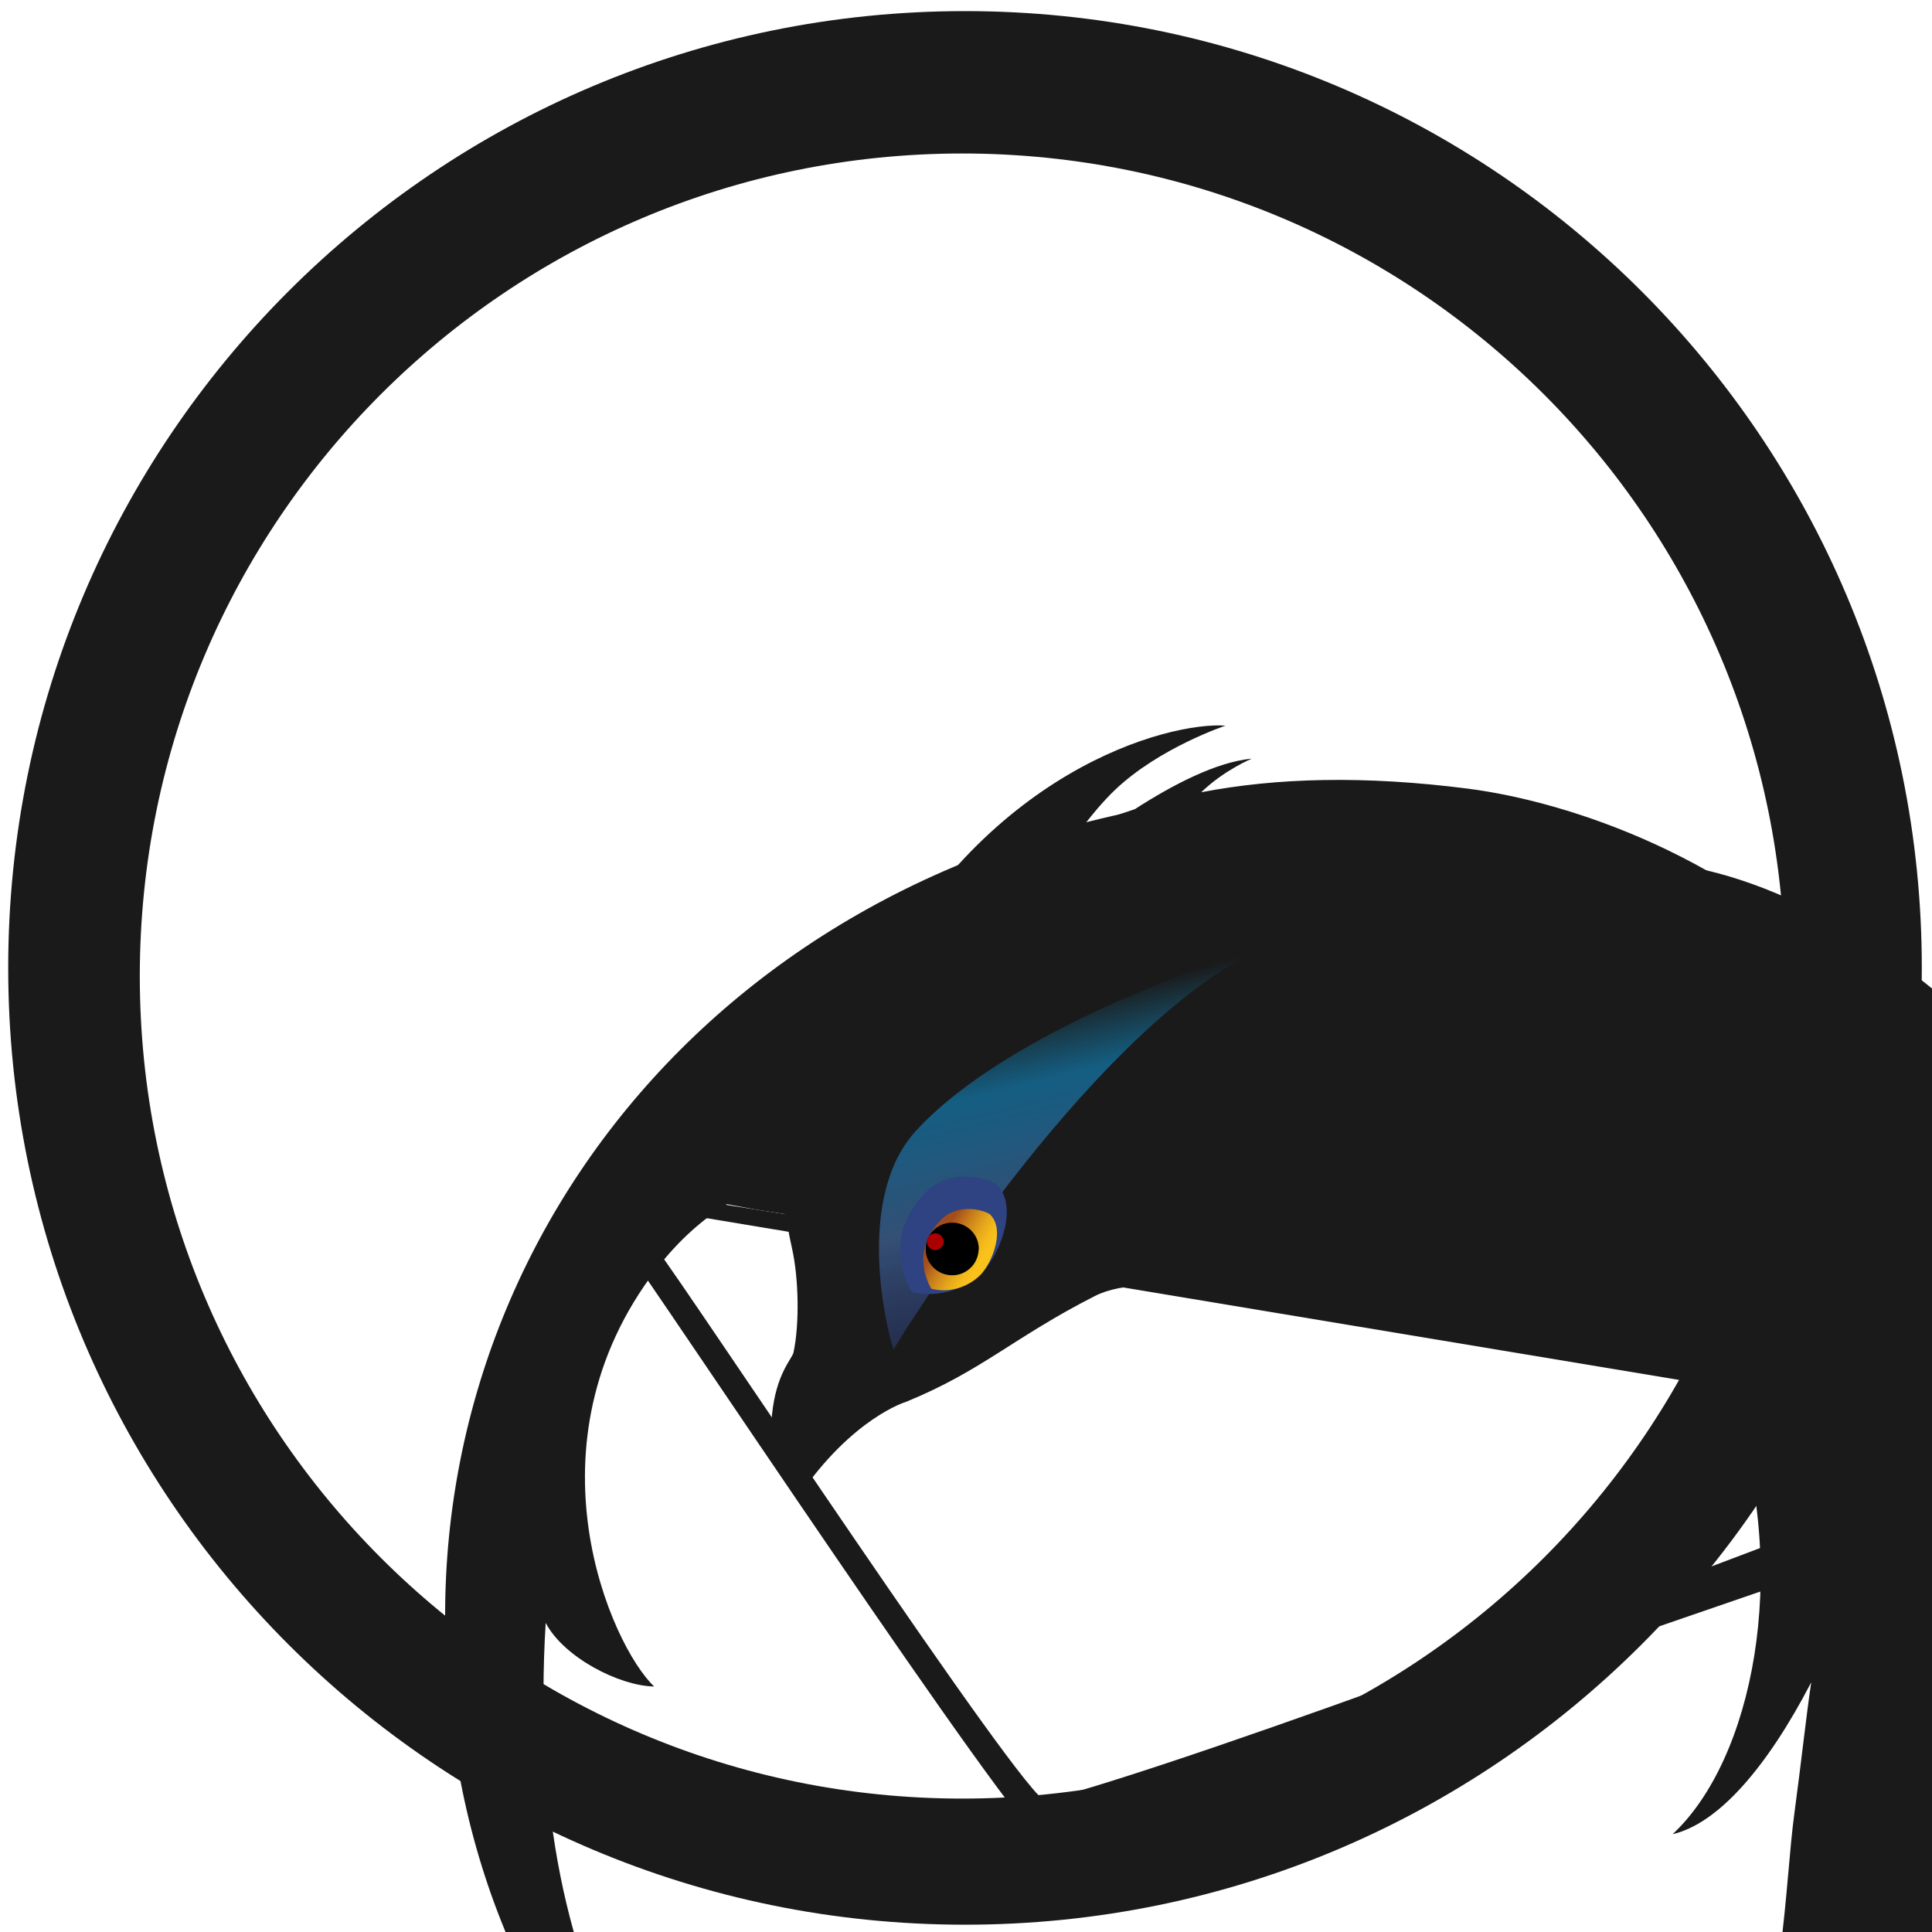
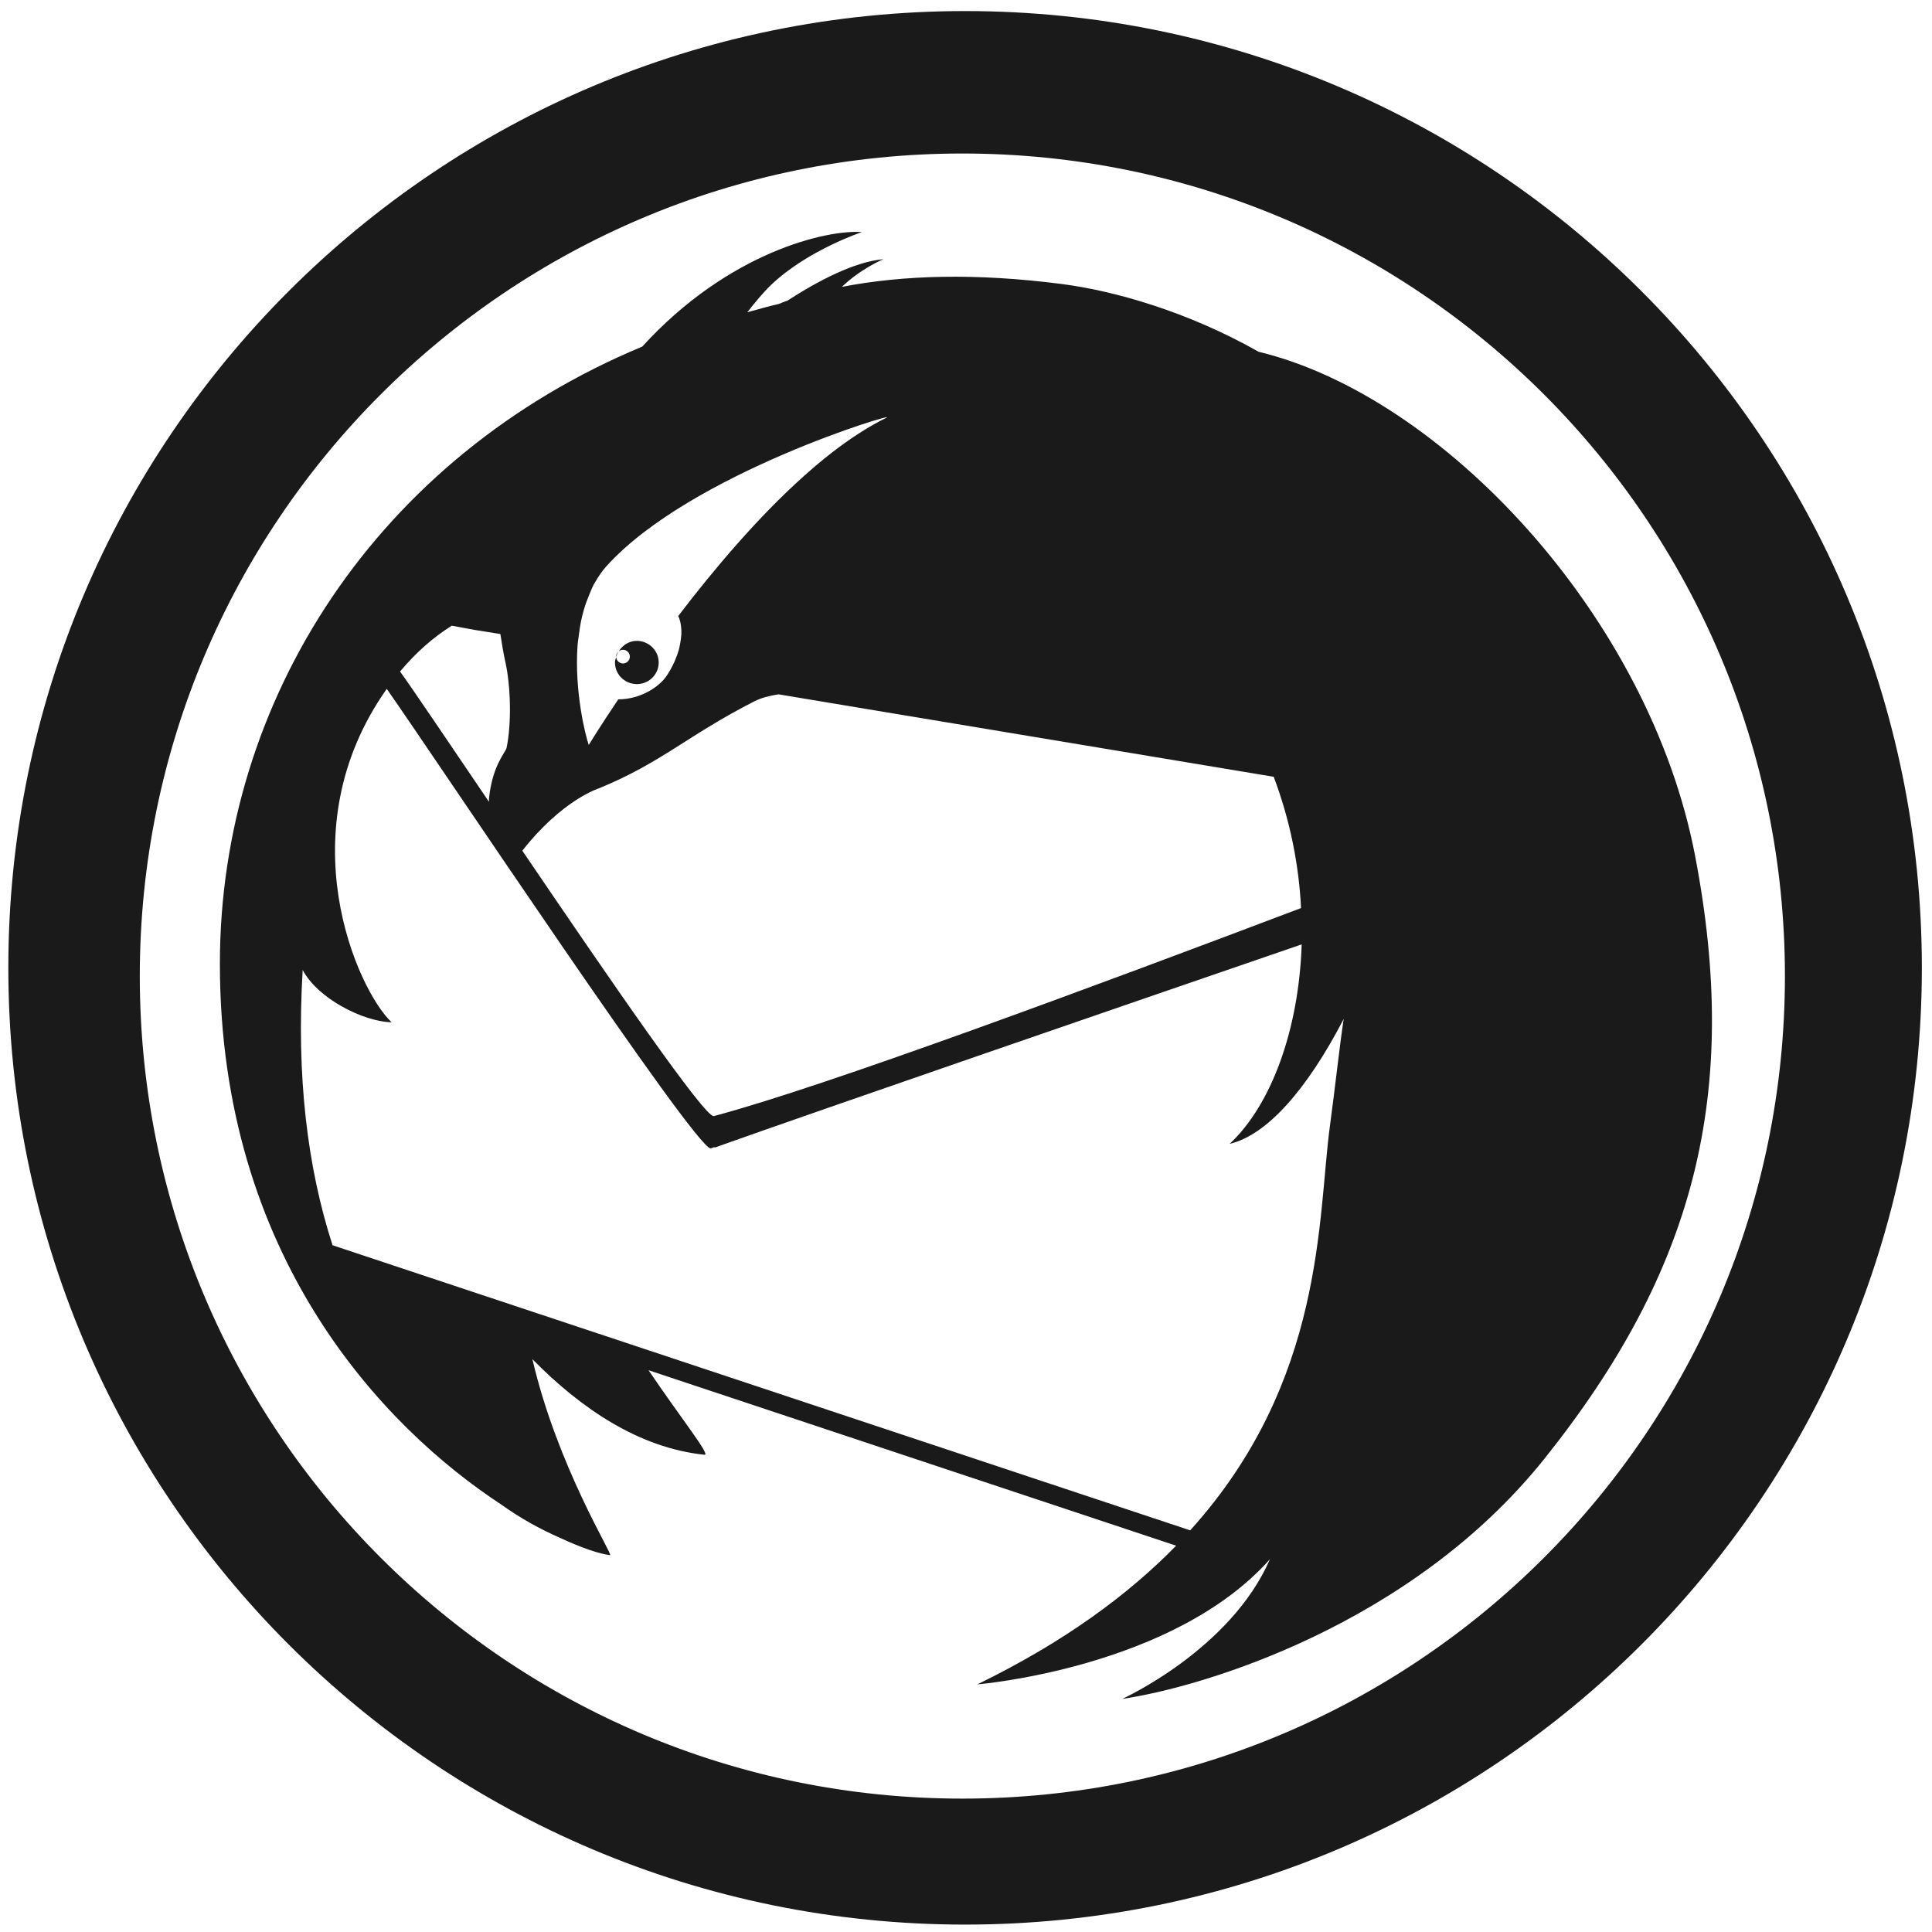
<svg xmlns="http://www.w3.org/2000/svg" width="48" height="48" viewBox="0 0 12.7 12.7" version="1.1" id="svg829">
  <defs id="defs823">
    <linearGradient id="linearGradient2252">
      <stop style="stop-color:#ffffff;stop-opacity:1;" offset="0" id="stop2254" />
      <stop style="stop-color:#d0d0d0;stop-opacity:1;" offset="1" id="stop2256" />
    </linearGradient>
    <linearGradient id="SVGID_1_" gradientUnits="userSpaceOnUse" x1="199.533" y1="201.907" x2="39.679" y2="42.053">
      <stop offset="0" style="stop-color:#130036" id="stop4" />
      <stop offset="0.23" style="stop-color:#18023B" id="stop6" />
      <stop offset="0.512" style="stop-color:#26094A" id="stop8" />
      <stop offset="0.821" style="stop-color:#3D1563" id="stop10" />
      <stop offset="1" style="stop-color:#4E1D75" id="stop12" />
    </linearGradient>
    <linearGradient id="SVGID_2_" gradientUnits="userSpaceOnUse" x1="10.243" y1="95.311" x2="57.704" y2="95.311">
      <stop offset="0" style="stop-color:#3156A8" id="stop27" />
      <stop offset="0.247" style="stop-color:#3351A4" id="stop29" />
      <stop offset="0.536" style="stop-color:#3B4397" id="stop31" />
      <stop offset="0.845" style="stop-color:#472C82" id="stop33" />
      <stop offset="1" style="stop-color:#4E1D75" id="stop35" />
    </linearGradient>
    <radialGradient id="SVGID_3_" cx="59.073" cy="113.923" r="85.247" gradientTransform="matrix(1,0,0,1.45,0,-51.2654)" gradientUnits="userSpaceOnUse">
      <stop offset="0.165" style="stop-color:#14CDDA" id="stop40" />
      <stop offset="0.548" style="stop-color:#2061BD" id="stop42" />
      <stop offset="0.655" style="stop-color:#2658AC" id="stop44" />
      <stop offset="0.864" style="stop-color:#373F81" id="stop46" />
      <stop offset="1" style="stop-color:#432D62" id="stop48" />
    </radialGradient>
    <linearGradient id="SVGID_4_" gradientUnits="userSpaceOnUse" x1="44.539" y1="57.897" x2="191.515" y2="57.897">
      <stop offset="0" style="stop-color:#2061BD" id="stop53" />
      <stop offset="0.185" style="stop-color:#2B51AC" id="stop55" />
      <stop offset="0.683" style="stop-color:#442C84" id="stop57" />
      <stop offset="0.941" style="stop-color:#4E1D75" id="stop59" />
    </linearGradient>
    <linearGradient id="SVGID_5_" gradientUnits="userSpaceOnUse" x1="66.174" y1="23.206" x2="167.264" y2="111.082">
      <stop offset="0.02" style="stop-color:#48A8E0" id="stop68" />
      <stop offset="0.388" style="stop-color:#2061BD" id="stop70" />
      <stop offset="0.497" style="stop-color:#2B51AC" id="stop72" />
      <stop offset="0.789" style="stop-color:#442C84" id="stop74" />
      <stop offset="0.941" style="stop-color:#4E1D75" id="stop76" />
    </linearGradient>
    <linearGradient id="SVGID_6_" gradientUnits="userSpaceOnUse" x1="19.676" y1="337.414" x2="217.835" y2="43.631">
      <stop offset="0.379" style="stop-color:#3156A8" id="stop81" />
      <stop offset="1" style="stop-color:#4E1D75" id="stop83" />
    </linearGradient>
    <linearGradient id="SVGID_7_" gradientUnits="userSpaceOnUse" x1="96.745" y1="278.646" x2="206.317" y2="32.542">
      <stop offset="0" style="stop-color:#29ABE2" id="stop88" />
      <stop offset="0.773" style="stop-color:#385AA6" id="stop90" />
      <stop offset="0.858" style="stop-color:#414293" id="stop92" />
      <stop offset="1" style="stop-color:#4E1D75" id="stop94" />
    </linearGradient>
    <linearGradient id="SVGID_8_" gradientUnits="userSpaceOnUse" x1="48.269" y1="92.034" x2="54.241" y2="95.468">
      <stop offset="0" style="stop-color:#B0DCD6" id="stop99" />
      <stop offset="1" style="stop-color:#53ACE0" id="stop101" />
    </linearGradient>
    <mask maskUnits="userSpaceOnUse" x="162.68" y="18.355" width="14.927" height="6.629" id="SVGID_9_">
      <g class="st13" id="g118">
        <radialGradient id="SVGID_10_" cx="154.384" cy="67.998" r="51.967" gradientUnits="userSpaceOnUse">
          <stop offset="0.868" style="stop-color:#FFFFFF" id="stop111" />
          <stop offset="1" style="stop-color:#000000" id="stop113" />
        </radialGradient>
        <rect x="91.295" y="-7.218" class="st14" width="100.015" height="93.339" id="rect116" />
      </g>
    </mask>
    <filter id="Adobe_OpacityMaskFilter" filterUnits="userSpaceOnUse" x="162.68" y="18.355" width="14.927" height="6.629">
      <feColorMatrix type="matrix" values="1 0 0 0 0  0 1 0 0 0  0 0 1 0 0  0 0 0 1 0" id="feColorMatrix106" />
    </filter>
    <radialGradient id="radialGradient1070" cx="154.384" cy="67.998" r="51.967" gradientUnits="userSpaceOnUse">
      <stop offset="0.868" style="stop-color:#FFFFFF" id="stop1066" />
      <stop offset="1" style="stop-color:#000000" id="stop1068" />
    </radialGradient>
    <linearGradient id="SVGID_11_" gradientUnits="userSpaceOnUse" x1="176.214" y1="23.085" x2="164.24" y2="20.555">
      <stop offset="0" style="stop-color:#3092B9" id="stop121" />
      <stop offset="0.22" style="stop-color:#258DB6" id="stop123" />
      <stop offset="0.656" style="stop-color:#1685B1" id="stop125" />
      <stop offset="1" style="stop-color:#1082AF" id="stop127" />
    </linearGradient>
    <linearGradient id="SVGID_12_" gradientUnits="userSpaceOnUse" x1="80.784" y1="38.025" x2="90.637" y2="77.544">
      <stop offset="0.007" style="stop-color:#1398D1;stop-opacity:0" id="stop138" />
      <stop offset="0.248" style="stop-color:#1187C2;stop-opacity:0.62" id="stop140" />
      <stop offset="0.642" style="stop-color:#3F6499;stop-opacity:0.71" id="stop142" />
      <stop offset="1" style="stop-color:#2F4282;stop-opacity:0.5" id="stop144" />
    </linearGradient>
    <linearGradient id="SVGID_13_" gradientUnits="userSpaceOnUse" x1="48.738" y1="14.373" x2="43.199" y2="11.303" gradientTransform="matrix(0.9994,0.0349,-0.0349,0.9994,24.5906,57.1202)">
      <stop offset="0" style="stop-color:#F9C21B" id="stop153" />
      <stop offset="0.148" style="stop-color:#F3BA1B" id="stop155" />
      <stop offset="0.379" style="stop-color:#E3A41B" id="stop157" />
      <stop offset="0.663" style="stop-color:#C9801C" id="stop159" />
      <stop offset="0.988" style="stop-color:#A44E1C" id="stop161" />
      <stop offset="1" style="stop-color:#A34C1C" id="stop163" />
    </linearGradient>
    <linearGradient id="SVGID_14_" gradientUnits="userSpaceOnUse" x1="206.211" y1="130.139" x2="169.43" y2="47.526">
      <stop offset="0" style="stop-color:#409EC3" id="stop174" />
      <stop offset="0.62" style="stop-color:#2061BD" id="stop176" />
    </linearGradient>
    <linearGradient id="SVGID_15_" gradientUnits="userSpaceOnUse" x1="176.76" y1="103.061" x2="150.407" y2="21.954">
      <stop offset="0" style="stop-color:#14B2DA" id="stop181" />
      <stop offset="0.403" style="stop-color:#297CCC" id="stop183" />
      <stop offset="0.508" style="stop-color:#256FC5" id="stop185" />
      <stop offset="0.649" style="stop-color:#2164BF" id="stop187" />
      <stop offset="0.816" style="stop-color:#2061BD" id="stop189" />
      <stop offset="0.984" style="stop-color:#2061BD" id="stop191" />
    </linearGradient>
    <filter id="filter1196" filterUnits="userSpaceOnUse" x="162.68" y="18.355" width="14.927" height="6.629">
      <feColorMatrix type="matrix" values="1 0 0 0 0  0 1 0 0 0  0 0 1 0 0  0 0 0 1 0" id="feColorMatrix1194" />
    </filter>
    <linearGradient id="SVGID_12_-2" gradientUnits="userSpaceOnUse" x1="80.784" y1="38.025" x2="90.637" y2="77.544" gradientTransform="matrix(0.2645833,0,0,0.2645833,-16.07506,275.6959)">
      <stop offset="0.007" style="stop-color:#1398D1;stop-opacity:0" id="stop138-7" />
      <stop offset="0.248" style="stop-color:#1187C2;stop-opacity:0.62" id="stop140-0" />
      <stop offset="0.642" style="stop-color:#3F6499;stop-opacity:0.71" id="stop142-9" />
      <stop offset="1" style="stop-color:#2F4282;stop-opacity:0.5" id="stop144-3" />
    </linearGradient>
    <linearGradient id="SVGID_6_-0" gradientUnits="userSpaceOnUse" x1="19.676" y1="337.414" x2="217.835" y2="43.631" gradientTransform="matrix(0.2645833,0,0,0.2645833,-40.39838,256.4251)">
      <stop offset="0.379" style="stop-color:#3156A8" id="stop81-6" />
      <stop offset="1" style="stop-color:#4E1D75" id="stop83-2" />
    </linearGradient>
-     <linearGradient id="SVGID_13_-1" gradientUnits="userSpaceOnUse" x1="48.738" y1="14.373" x2="43.199" y2="11.303" gradientTransform="matrix(0.04825744,0.0016852,-0.0016852,0.04825744,4.113322,291.8265)">
+     <linearGradient id="SVGID_13_-1" gradientUnits="userSpaceOnUse" x1="48.738" y1="14.373" x2="43.199" y2="11.303" gradientTransform="matrix(0.04825744,0.0016852,-0.0016852,0.04825744,14.69665,291.8265)">
      <stop offset="0" style="stop-color:#F9C21B" id="stop153-8" />
      <stop offset="0.148" style="stop-color:#F3BA1B" id="stop155-7" />
      <stop offset="0.379" style="stop-color:#E3A41B" id="stop157-9" />
      <stop offset="0.663" style="stop-color:#C9801C" id="stop159-2" />
      <stop offset="0.988" style="stop-color:#A44E1C" id="stop161-0" />
      <stop offset="1" style="stop-color:#A34C1C" id="stop163-2" />
    </linearGradient>
-     <linearGradient id="SVGID_12_-3" gradientUnits="userSpaceOnUse" x1="80.784" y1="38.025" x2="90.637" y2="77.544" gradientTransform="matrix(0.04828641,0,0,0.04828641,2.925931,289.0683)">
+     <linearGradient id="SVGID_12_-3" gradientUnits="userSpaceOnUse" x1="80.784" y1="38.025" x2="90.637" y2="77.544" gradientTransform="matrix(0.04828641,0,0,0.04828641,13.50926,289.0683)">
      <stop offset="0.007" style="stop-color:#1398D1;stop-opacity:0" id="stop138-75" />
      <stop offset="0.248" style="stop-color:#1187C2;stop-opacity:0.62" id="stop140-9" />
      <stop offset="0.642" style="stop-color:#3F6499;stop-opacity:0.71" id="stop142-2" />
      <stop offset="1" style="stop-color:#2F4282;stop-opacity:0.5" id="stop144-2" />
    </linearGradient>
+     <linearGradient id="SVGID_12_-3-3" gradientUnits="userSpaceOnUse" x1="80.784" y1="38.025" x2="90.637" y2="77.544" gradientTransform="matrix(0.04828641,0,0,0.04828641,-7.657403,289.0683)">
+       <stop offset="0.007" style="stop-color:#1398D1;stop-opacity:0" id="stop138-75-6" />
+       <stop offset="0.248" style="stop-color:#1187C2;stop-opacity:0.62" id="stop140-9-7" />
+       <stop offset="0.642" style="stop-color:#3F6499;stop-opacity:0.71" id="stop142-2-5" />
+       <stop offset="1" style="stop-color:#2F4282;stop-opacity:0.5" id="stop144-2-3" />
+     </linearGradient>
  </defs>
  <g id="layer1" transform="translate(0,-284.3)">
-     <path style="fill:#1a1a1a;fill-opacity:1;stroke-width:0.139" d="m 6.344,284.373 a 6.289,6.289 0 0 0 -6.29,6.29 6.289,6.289 0 0 0 6.29,6.289 6.289,6.289 0 0 0 6.289,-6.289 6.289,6.289 0 0 0 -6.289,-6.29 z m -0.018,0.936 a 5.407,5.407 0 0 1 5.407,5.407 5.407,5.407 0 0 1 -5.407,5.407 5.407,5.407 0 0 1 -5.407,-5.407 5.407,5.407 0 0 1 5.407,-5.407 z" id="path834" />
-     <path style="fill:#1a1a1a;stroke-width:0.048" d="m 7.942,289.579 c -0.15,0.007 -0.513,0.084 -1.01,0.583 -0.055,0.056 -0.107,0.114 -0.157,0.172 -1.933,0.468 -3.316,1.716 -3.316,3.183 0,0.288 -0.088,0.604 0.007,0.92 -0.014,0.189 -0.012,0.501 -0.003,0.817 l 0.559,-3.179 0.941,0.175 8.793,1.39 c 0,0 -0.486,0.189 -1.175,0.452 l -1.197,5.09 c 1.699,-0.737 1.538,-0.72 2,-1.22 1.131,-1.225 1.29,-1.919 1.005,-3.971 -0.193,-1.385 -1.215,-2.756 -2.341,-3.209 -0.7,-0.457 -1.596,-0.605 -2.09,-0.657 -0.529,-0.055 -0.988,-0.045 -1.392,0.014 -0.034,-4.3e-4 -0.068,-10e-4 -0.103,-10e-4 -0.026,0 -0.052,10e-4 -0.079,10e-4 0.011,-0.013 0.018,-0.021 0.018,-0.021 0,0 -0.021,0.004 -0.063,0.022 -0.131,0.002 -0.262,0.007 -0.39,0.015 0.179,-0.196 0.326,-0.299 0.326,-0.299 0,0 -0.174,0.025 -0.492,0.314 -0.151,0.014 -0.3,0.032 -0.447,0.055 0.334,-0.452 0.684,-0.642 0.684,-0.642 0,0 -0.027,-0.005 -0.077,-0.003 z m 3.442,9.604 c -0.19,0.083 -0.386,0.167 -0.627,0.271 l -4.573,-1.541 c 0.01,0.017 0.021,0.032 0.031,0.049 l 5.06,1.682 z m -5.168,-1.221 -2.473,-0.822 c 0.315,0.877 0.993,2.184 2.301,2.504 0.032,0.008 -0.42,-0.706 -0.62,-1.566 0.39,0.396 0.854,0.71 1.375,0.764 0.062,0.007 -0.274,-0.391 -0.583,-0.88 z m -2.473,-0.822 c -0.17,-0.472 -0.234,-0.82 -0.234,-0.82 0,0 -0.032,-0.538 -0.046,-1.065 l -0.124,0.703 0.379,1.173 z" id="path15-8" />
-     <path style="fill:#1a1a1a;stroke-width:0.048" d="m 4.114,292.116 c 0,0 0.009,0.043 0.035,0.109 l 8.217,1.367 0.316,0.461 c 0.635,-0.243 1.073,-0.413 1.073,-0.413 z m 8.568,1.937 c -1.647,0.631 -4.735,1.797 -5.809,2.082 -0.114,0.03 -2.384,-3.407 -2.553,-3.619 -0.09,-0.112 -0.142,-0.216 -0.172,-0.291 l -0.106,-0.018 c 0.038,0.082 0.027,0.101 0.003,0.101 -0.011,0 -0.024,-0.004 -0.036,-0.008 -0.012,-0.004 -0.024,-0.008 -0.031,-0.008 -0.021,0 -0.009,0.031 0.109,0.18 0.167,0.213 2.627,3.925 2.761,3.925 8.027e-4,0 0.001,-1e-4 0.002,-2.9e-4 1.145,-0.408 6.014,-2.079 6.014,-2.079 z" id="path19-9" />
-     <polygon class="st3" points="19.094,171.178 168.976,221.012 167.321,217.161 18.568,167.703 " id="polygon25-7" style="fill:#1a1a1a" transform="matrix(0.04828641,0,0,0.04828641,2.925931,289.0683)" />
-     <path class="st6" d="m 4.298,295.386 c -0.227,-0.004 -0.592,-0.191 -0.711,-0.418 -0.148,2.467 0.859,3.908 2.457,4.677 -0.522,-0.06 -3.118,-1.43 -3.118,-4.726 0,-2.803 2.224,-5.308 5.705,-5.423 0.021,0.157 -1.726,0.551 -1.781,0.736 -0.087,0.288 -0.286,0.602 -0.454,0.854 -0.228,0.341 0.317,0.632 -0.083,0.724 -0.602,0.138 -1.405,0.062 -1.997,0.831 -0.89,1.157 -0.296,2.481 -0.016,2.745 z" id="path51-3" style="fill:#1a1a1a;stroke-width:0.048" />
-     <path class="st9" d="m 9.656,289.485 c -0.691,-0.089 -1.268,-0.072 -1.76,0.023 0.154,-0.148 0.333,-0.221 0.333,-0.221 -0.232,0.021 -0.521,0.172 -0.769,0.332 -0.125,0.04 -0.244,0.085 -0.357,0.135 0.069,-0.091 0.149,-0.188 0.228,-0.263 0.292,-0.277 0.725,-0.421 0.725,-0.421 -0.37,-0.027 -1.606,0.289 -2.351,1.797 -0.122,0.149 -0.236,0.301 -0.344,0.454 -0.28,0.394 -0.249,0.756 -0.153,1.193 0.041,0.187 0.049,0.485 0.008,0.677 -0.008,0.039 -0.114,0.138 -0.141,0.407 -0.029,0.285 0.073,0.425 0.173,0.541 0.356,-0.521 0.708,-0.624 0.708,-0.624 0.499,-0.204 0.706,-0.423 1.24,-0.695 0.73,-0.372 3.281,0.843 4.902,0.311 0.499,-0.163 -0.192,-2.287 0.08,-2.352 -0.758,-0.838 -1.859,-1.208 -2.523,-1.294 z" id="path79-6" style="fill:#1a1a1a;stroke-width:0.048" />
-     <path class="st10" d="m 14.716,294.056 c -0.4,-2.088 -2.322,-3.987 -3.869,-4.092 -0.686,-0.047 -0.475,0.305 -0.905,0.439 -1.85,0.577 -1.879,0.915 -1.879,0.915 3.923,0.184 3.983,4.059 2.932,5.039 0.296,-0.069 0.616,-0.43 0.911,-0.998 -0.035,0.238 -0.066,0.53 -0.11,0.856 -0.135,0.994 0.04,3.072 -2.818,4.462 0,0 1.563,-0.128 2.338,-1 -0.315,0.725 -1.18,1.116 -1.18,1.116 0.637,-0.093 2.309,-0.586 3.374,-1.919 1.206,-1.508 1.568,-2.922 1.205,-4.818 z" id="path86-1" style="fill:#1a1a1a;stroke-width:0.048" />
-     <path class="st19" d="m 5.874,293.169 c 0,0 1.25,-2.06 2.38,-2.616 0.105,-0.053 -1.565,0.444 -2.237,1.185 -0.399,0.441 -0.188,1.304 -0.144,1.43 z" id="path147-2" style="fill:url(#SVGID_12_-3);stroke-width:0.048" />
-     <path class="st21" d="m 5.993,292.792 c 0,0 -0.225,-0.346 0.099,-0.661 0.171,-0.166 0.431,-0.074 0.461,-0.044 0.128,0.127 0.047,0.394 -0.068,0.545 -0.065,0.085 -0.254,0.218 -0.492,0.16 z" id="path151-9" style="fill:#2f4282;stroke-width:0.048" />
-     <path class="st22" d="m 6.122,292.771 c 0,0 -0.156,-0.239 0.069,-0.457 0.118,-0.115 0.297,-0.051 0.318,-0.03 0.088,0.087 0.033,0.272 -0.047,0.377 -0.045,0.059 -0.176,0.151 -0.34,0.111 z" id="path166-3" style="fill:url(#SVGID_13_-1);stroke-width:0.048" />
-     <path d="m 6.433,292.516 c -0.004,0.096 -0.084,0.17 -0.18,0.167 -0.096,-0.004 -0.172,-0.083 -0.168,-0.179 0.003,-0.096 0.084,-0.17 0.181,-0.167 0.096,0.004 0.172,0.083 0.168,0.179 z" id="path168-1" style="stroke-width:0.048" />
-     <circle style="fill:#aa0000;stroke-width:0.048" id="circle172-9" r="0.055" cy="292.462" cx="6.148" class="st24" />
+     <path style="fill:#1a1a1a;fill-opacity:1;stroke-width:0.525" d="M 23.979 0.275 A 23.771 23.771 0 0 0 0.207 24.047 A 23.771 23.771 0 0 0 23.979 47.816 A 23.771 23.771 0 0 0 47.748 24.047 A 23.771 23.771 0 0 0 23.979 0.275 z M 23.91 3.814 A 20.436 20.436 0 0 1 44.346 24.25 A 20.436 20.436 0 0 1 23.91 44.686 A 20.436 20.436 0 0 1 3.473 24.25 A 20.436 20.436 0 0 1 23.91 3.814 z M 21.414 5.766 C 20.538 5.701 18.094 6.265 15.957 8.611 C 9.392 11.343 5.463 17.379 5.463 23.945 C 5.463 31.217 9.521 35.46 12.461 37.385 C 12.468 37.389 12.474 37.394 12.48 37.398 C 12.925 37.716 13.409 37.987 13.926 38.213 C 14.458 38.46 14.896 38.607 15.156 38.637 C 15.256 38.667 13.849 36.443 13.227 33.768 C 14.438 35 15.882 35.974 17.502 36.143 C 17.666 36.165 16.928 35.249 16.113 34.043 L 29.221 38.402 C 28.027 39.623 26.436 40.799 24.281 41.848 C 24.281 41.848 29.141 41.451 31.551 38.738 C 30.571 40.992 27.881 42.209 27.881 42.209 C 29.86 41.919 35.058 40.385 38.369 36.244 C 42.117 31.557 43.244 27.16 42.115 21.266 C 40.973 15.297 35.828 9.836 31.27 8.74 C 29.506 7.739 27.679 7.224 26.385 7.057 C 24.237 6.779 22.442 6.833 20.916 7.127 C 21.396 6.667 21.949 6.439 21.949 6.439 C 21.229 6.503 20.331 6.973 19.561 7.471 C 19.483 7.495 19.414 7.529 19.338 7.555 C 19.073 7.612 18.825 7.691 18.566 7.758 C 18.755 7.518 18.958 7.269 19.162 7.074 C 20.069 6.212 21.414 5.766 21.414 5.766 z M 22.025 10.377 C 21.568 10.602 21.106 10.904 20.646 11.262 C 20.417 11.441 20.188 11.635 19.961 11.838 C 18.827 12.854 17.743 14.136 16.85 15.305 C 16.898 15.398 16.917 15.508 16.926 15.621 C 16.929 15.665 16.93 15.71 16.928 15.756 C 16.925 15.828 16.914 15.902 16.9 15.977 C 16.89 16.028 16.884 16.079 16.869 16.131 C 16.842 16.227 16.808 16.321 16.768 16.412 C 16.764 16.42 16.762 16.429 16.758 16.438 C 16.691 16.585 16.615 16.724 16.527 16.84 C 16.36 17.059 15.925 17.374 15.361 17.375 C 14.904 18.055 14.627 18.508 14.627 18.508 C 14.543 18.268 14.271 17.179 14.348 16.055 C 14.355 15.949 14.373 15.844 14.387 15.738 C 14.401 15.632 14.416 15.525 14.438 15.42 C 14.456 15.331 14.48 15.243 14.504 15.156 C 14.54 15.029 14.586 14.904 14.637 14.783 C 14.672 14.699 14.703 14.613 14.746 14.533 C 14.759 14.51 14.772 14.488 14.785 14.465 C 14.868 14.322 14.96 14.184 15.072 14.061 C 17.161 11.755 22.352 10.213 22.025 10.377 z M 11.225 15.545 L 11.793 15.65 L 12.432 15.752 C 12.468 15.988 12.505 16.223 12.561 16.473 C 12.688 17.053 12.712 17.979 12.586 18.578 C 12.561 18.698 12.233 19.008 12.148 19.844 C 12.146 19.873 12.151 19.892 12.148 19.92 C 11.27 18.623 10.144 16.958 9.939 16.684 C 10.344 16.199 10.775 15.827 11.225 15.545 z M 15.84 15.922 C 15.64 15.915 15.473 16.024 15.373 16.18 A 0.171 0.171 0 0 1 15.477 16.143 A 0.171 0.171 0 0 1 15.648 16.314 A 0.171 0.171 0 0 1 15.477 16.484 A 0.171 0.171 0 0 1 15.309 16.326 C 15.298 16.364 15.281 16.4 15.279 16.441 C 15.269 16.739 15.503 16.984 15.803 16.996 C 16.102 17.007 16.354 16.776 16.365 16.479 C 16.375 16.181 16.139 15.934 15.84 15.922 z M 15.359 16.191 A 0.171 0.171 0 0 0 15.307 16.314 A 0.171 0.171 0 0 0 15.309 16.322 C 15.321 16.276 15.335 16.231 15.359 16.191 z M 9.609 17.115 C 10.873 18.917 17.266 28.533 17.658 28.533 C 17.661 28.533 17.662 28.532 17.664 28.531 C 17.693 28.52 17.723 28.506 17.754 28.498 L 17.754 28.512 C 20.526 27.526 27.951 24.971 32.34 23.463 C 32.27 25.583 31.585 27.453 30.551 28.418 C 31.47 28.204 32.468 27.08 33.383 25.316 C 33.273 26.057 33.178 26.963 33.041 27.977 C 32.735 30.241 32.926 34.308 29.57 38.021 L 8.262 30.938 C 7.637 29.005 7.361 26.745 7.52 24.098 C 7.888 24.803 9.022 25.383 9.729 25.398 C 8.878 24.597 7.108 20.652 9.609 17.115 z M 19.34 17.25 L 31.645 19.299 C 32.051 20.376 32.271 21.484 32.324 22.561 C 27.096 24.54 20.501 26.992 17.75 27.725 C 17.745 27.726 17.742 27.728 17.736 27.729 C 17.522 27.786 15.169 24.365 12.977 21.135 C 13.976 19.862 14.885 19.584 14.885 19.584 C 16.435 18.949 17.082 18.271 18.742 17.424 C 18.909 17.339 19.115 17.286 19.34 17.25 z " transform="matrix(0.2645833,0,0,0.2645833,0,284.3)" id="path834" />
  </g>
</svg>
